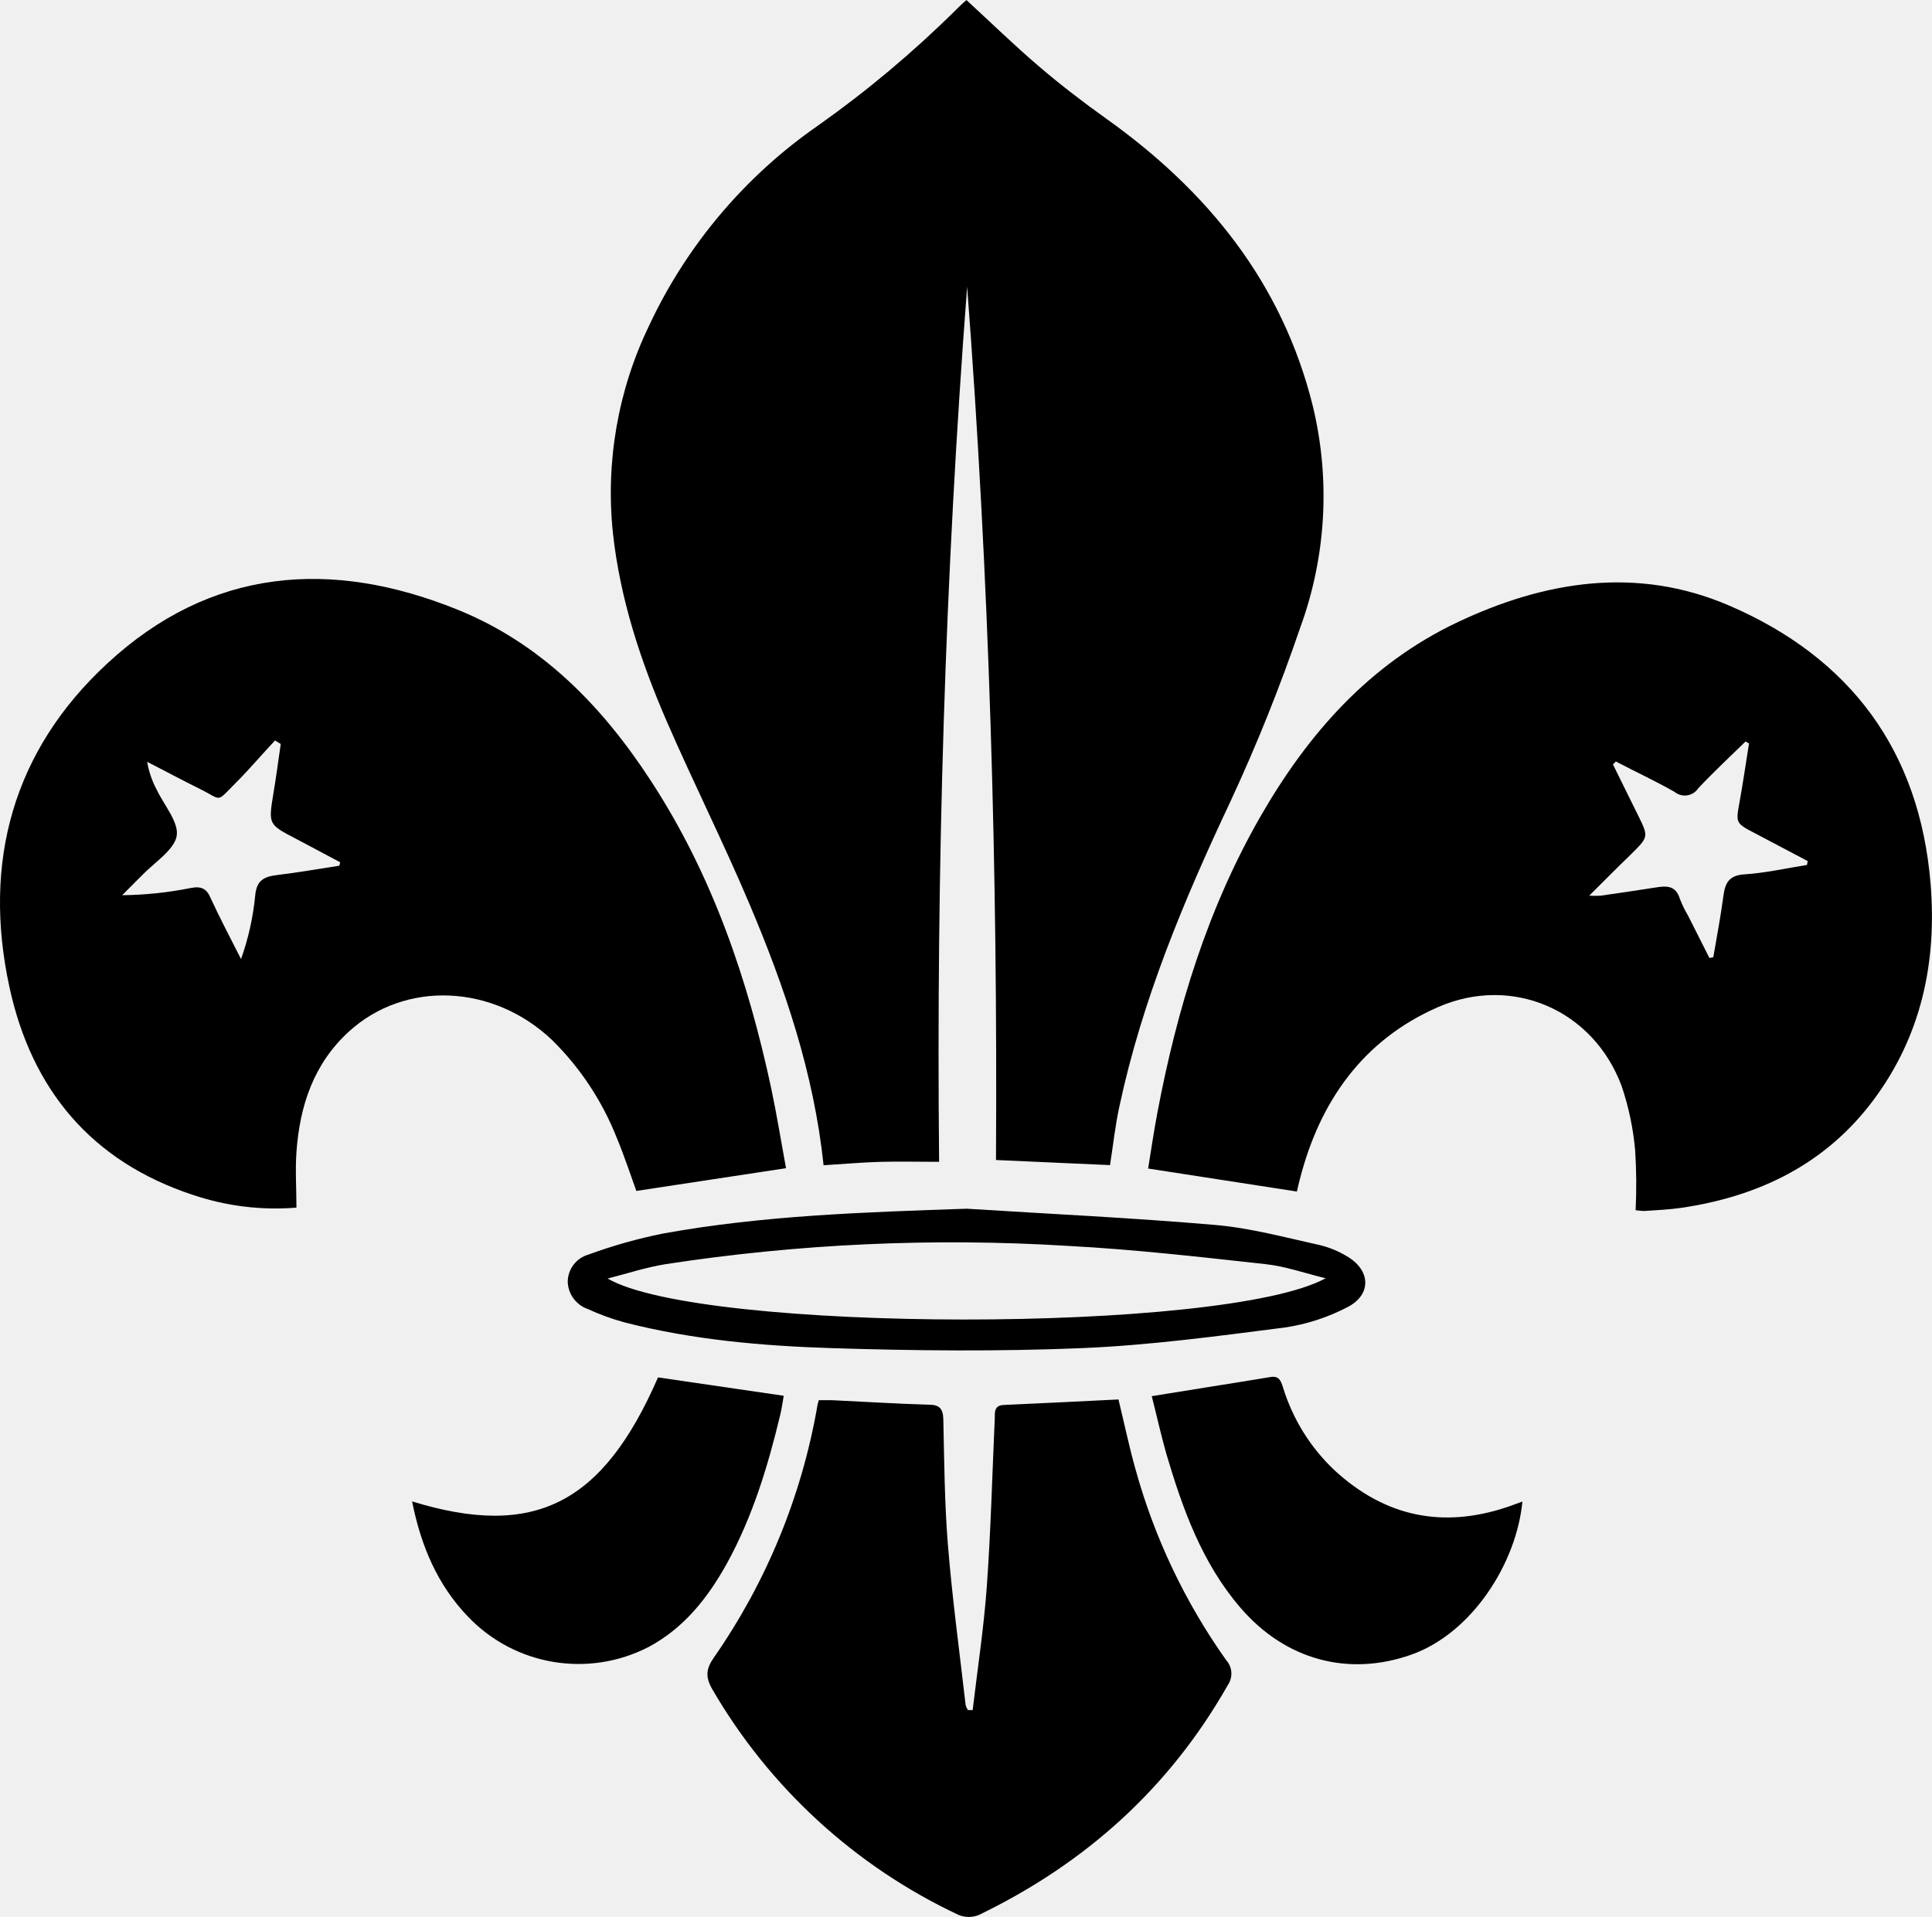
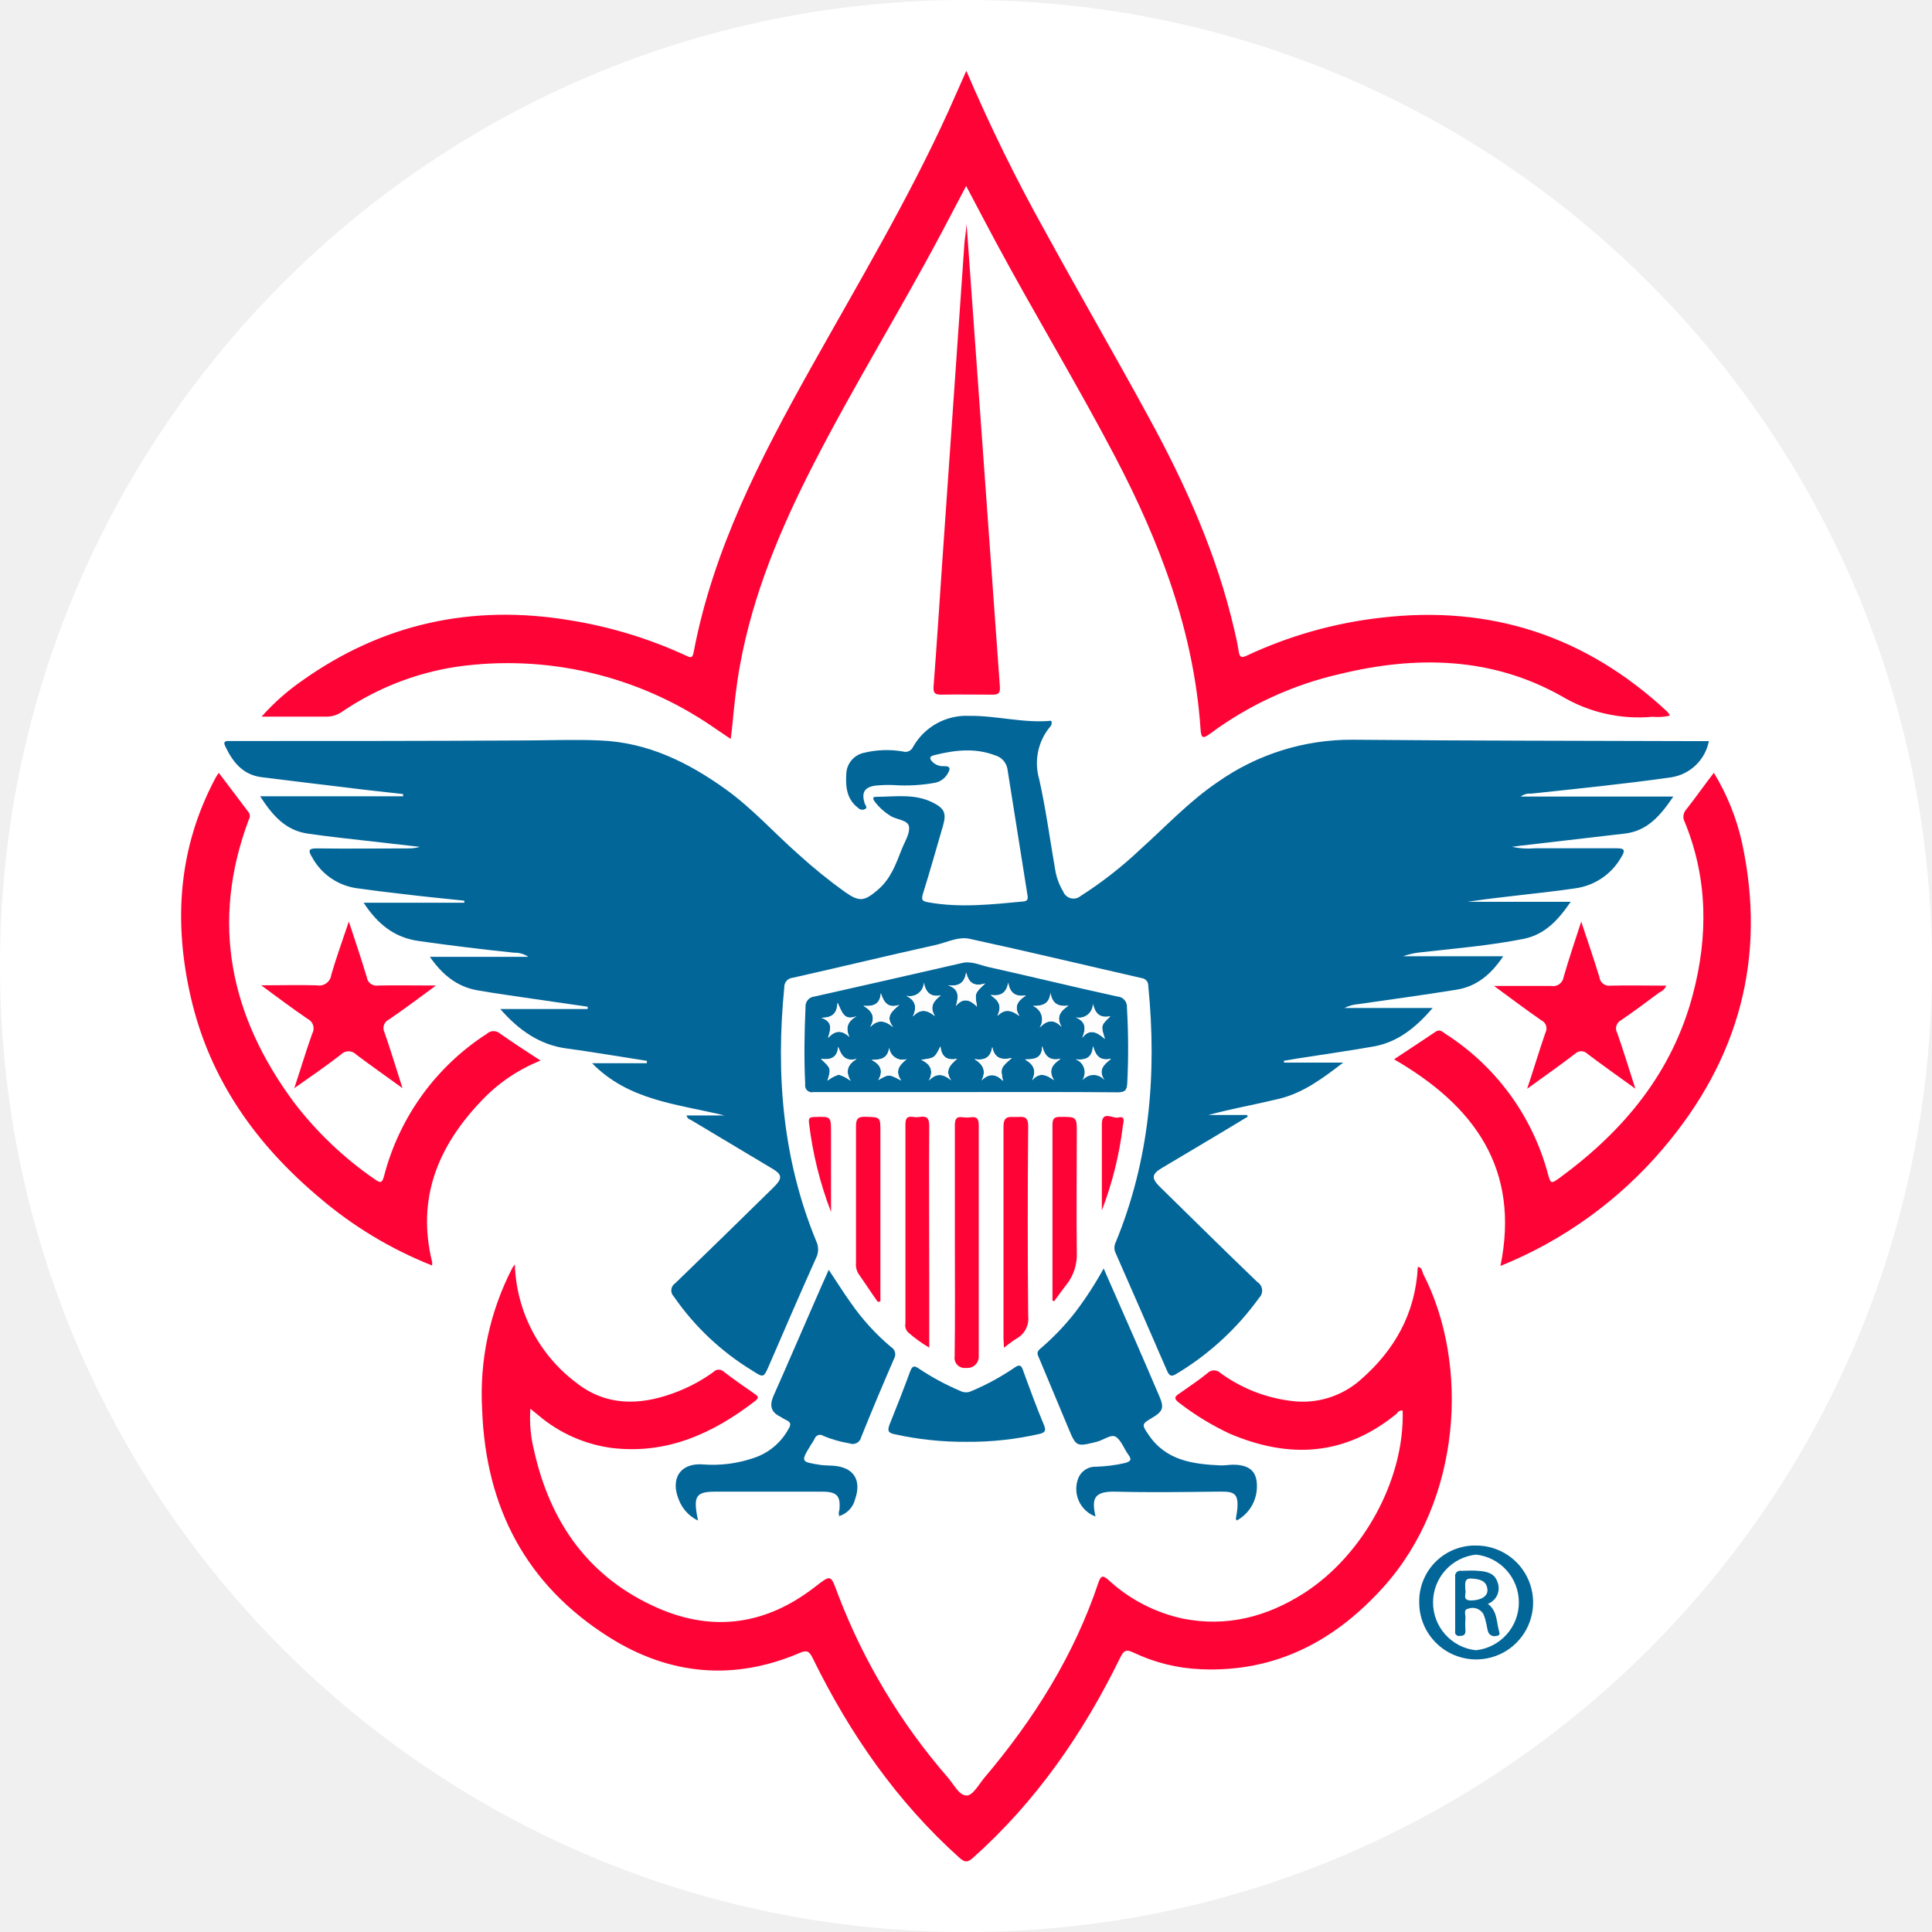
- <svg xmlns="http://www.w3.org/2000/svg" viewBox="0 0 288 285.81">
-   <path d="M165.47,174.8l-17-.76c0.26-43.49-1-86.87-4.3-130.2-3.31,43.28-4.61,86.62-4.18,130.47-3,0-5.81-.07-8.62,0s-5.63.33-8.6,0.51c-1.45-13.78-5.8-26.56-11.07-39-3.88-9.17-8.36-18.09-12.33-27.23-3.9-9-6.94-18.26-8-28a57.38,57.38,0,0,1,5.41-31A75,75,0,0,1,122,19.77,162.87,162.87,0,0,0,142.41,2.65c0.51-.5,1-1,1.66-1.55,3.64,3.35,7.13,6.75,10.82,9.9,3.21,2.74,6.56,5.32,10,7.77,15.13,10.79,26.23,24.45,30.8,42.82a57.11,57.11,0,0,1-1.87,33.08,263.32,263.32,0,0,1-10.38,25.87c-6.93,14.71-13.19,29.62-16.59,45.59C166.25,168.89,165.95,171.71,165.47,174.8Z" transform="translate(0 -1.09)" />
-   <path d="M117.17,175.26l-22.31,3.39c-0.93-2.55-1.8-5.23-2.88-7.82a42.28,42.28,0,0,0-9.67-14.67c-8.78-8.35-21.91-8.93-30.3-1.27-5.25,4.79-7.34,11.07-7.82,18-0.19,2.67,0,5.36,0,8.25a38.5,38.5,0,0,1-15.38-1.88C13.6,174.27,4.7,163.5,1.4,148.23-2.62,129.6,1.94,113,16,100c15.38-14.25,33.35-15.65,52.24-8,12.53,5.08,21.57,14.41,28.82,25.56,9.13,14,14.45,29.61,17.92,45.87C115.81,167.37,116.44,171.3,117.17,175.26Zm-66.59-45.1,0.13-.51c-2.21-1.17-4.41-2.36-6.62-3.52C40,124,40,124,40.76,119.37c0.41-2.45.73-4.91,1.09-7.36L41,111.49c-2,2.12-3.84,4.31-5.88,6.35-3,3-1.91,2.56-5.39.84-2.62-1.29-5.2-2.69-7.79-4a13.52,13.52,0,0,0,1.39,4.09c1.11,2.36,3.39,4.94,3,7s-3.35,3.94-5.21,5.87c-1,1-1.94,1.95-2.91,2.92a55.07,55.07,0,0,0,10.2-1.07c1.57-.31,2.38.05,3,1.52,1.41,3.07,3,6.05,4.52,9.07a39.38,39.38,0,0,0,2.11-9.44c0.19-2.32,1.34-2.86,3.29-3.09C44.48,131.17,47.52,130.63,50.58,130.16Z" transform="translate(0 -1.09)" />
-   <path d="M193.33,178.74l-22.18-3.43c0.45-2.76.85-5.53,1.37-8.27,2.93-15.53,7.49-30.5,15.41-44.28,7.08-12.3,16.2-22.65,29.26-28.86s26.82-8.43,40.54-2.54c18.08,7.77,28.45,21.66,30.06,41.53,0.95,11.67-1.38,22.64-8.51,32.2s-17.1,14.4-28.73,16.09c-1.8.26-3.62,0.33-5.43,0.46a9,9,0,0,1-1.3-.12,79.4,79.4,0,0,0-.07-8.92,41.25,41.25,0,0,0-2-9.54c-4.2-11.39-16.33-16.68-27.45-11.79s-17.55,14-20.53,25.62C193.6,177.5,193.47,178.13,193.33,178.74Zm43.56-44.11a15.58,15.58,0,0,0,1.71,0c2.73-.39,5.47-0.79,8.19-1.22,1.6-.26,3-0.34,3.62,1.67a16.37,16.37,0,0,0,1.24,2.55l3.17,6.29,0.58-.12c0.51-3,1.1-6.06,1.5-9.11,0.26-1.95.82-3.09,3.14-3.24,3.12-.2,6.21-0.91,9.32-1.4l0.11-.58-7.79-4.11c-3-1.56-2.93-1.54-2.36-4.75,0.52-2.88.94-5.78,1.4-8.67l-0.51-.3c-2.37,2.32-4.81,4.57-7.07,7a2.4,2.4,0,0,1-3.51.52c-2.85-1.63-5.83-3-8.76-4.54l-0.43.44c1.24,2.51,2.47,5,3.71,7.52,1.62,3.27,1.62,3.26-1,5.86C241.14,130.38,239.17,132.37,236.89,134.64Z" transform="translate(0 -1.09)" />
-   <path d="M145,256c0.72-6.12,1.66-12.22,2.1-18.35,0.6-8.35.81-16.73,1.19-25.09,0-.94-0.09-1.95,1.35-2,5.67-.25,11.34-0.54,17.09-0.82,0.86,3.55,1.58,7,2.54,10.42a91.15,91.15,0,0,0,13.51,28.44,3,3,0,0,1,.25,3.72c-8.73,15.39-21.28,26.63-37.12,34.28a4,4,0,0,1-3,0,83.44,83.44,0,0,1-36.78-33.74c-1-1.79-.87-3,0.3-4.66a93.75,93.75,0,0,0,15.4-37.43c0-.21.1-0.42,0.23-0.92,0.64,0,1.34,0,2,0,4.8,0.23,9.6.53,14.4,0.67,1.6,0,2.12.6,2.16,2.19,0.14,6.26.18,12.54,0.69,18.78,0.65,8,1.73,15.9,2.64,23.84a2.48,2.48,0,0,0,.34.72H145Z" transform="translate(0 -1.09)" />
-   <path d="M171.69,209.25c6.07-1,11.88-1.89,17.67-2.85,1.3-.22,1.56.52,1.89,1.52A28.4,28.4,0,0,0,199,220.36q11.21,10.27,25.67,5.42c0.75-.25,1.49-0.54,2.27-0.82-0.85,9.11-7.46,19.62-16.59,22.84-9.3,3.28-18.7.83-25.43-7-5.74-6.66-8.63-14.75-11.07-23C173.06,215,172.44,212.19,171.69,209.25Z" transform="translate(0 -1.09)" />
-   <path d="M61.43,224.94c18.22,5.61,28.44.39,36.66-18.49l18.74,2.74c-0.16.89-.29,1.86-0.51,2.8-1.85,7.72-4.15,15.29-8,22.27-2.84,5.1-6.39,9.59-11.65,12.39a22.77,22.77,0,0,1-26.89-4.51C65.2,237.38,62.75,231.57,61.43,224.94Z" transform="translate(0 -1.09)" />
-   <path d="M144.12,181.3c12.35,0.78,24.71,1.36,37,2.42,5.25,0.45,10.43,1.86,15.61,3a14.26,14.26,0,0,1,4,1.64c3.63,2.08,3.78,5.79.07,7.65a29.58,29.58,0,0,1-9.25,3c-10.09,1.29-20.21,2.66-30.36,3.08-12.36.51-24.77,0.39-37.14,0-10.38-.33-20.77-1.23-30.91-3.83a35.09,35.09,0,0,1-5.51-2,4.47,4.47,0,0,1-3-4,4.25,4.25,0,0,1,3.09-4.12A75.29,75.29,0,0,1,98.84,185C113.8,182.29,128.93,181.82,144.12,181.3Zm53.49,10.37c-3-.72-5.95-1.78-9-2.11-9.75-1.07-19.51-2.19-29.3-2.71a281.57,281.57,0,0,0-60.1,2.72c-2.92.47-5.76,1.41-8.63,2.14C104.37,199.78,182.49,199.95,197.61,191.67Z" transform="translate(0 -1.09)" />
+ <svg xmlns="http://www.w3.org/2000/svg" viewBox="0 0 288 288">
+   <defs>
+     <style>.a{fill:#fff;}.b{fill:#026699;}.c{fill:#fe0436;}.d{fill:#fefdfd;}</style>
+   </defs>
+   <circle class="a" cx="144" cy="144" r="144" />
+   <path class="b" d="M191.42,158.4h8.81c-3.19,2.45-6,4.54-9.66,5.42s-7,1.46-10.44,2.39h5.77l0.1,0.25-4.77,2.87-8.08,4.81c-1.46.87-1.53,1.52-.28,2.75,4.84,4.75,9.66,9.51,14.55,14.21a1.51,1.51,0,0,1,.28,2.36,41.37,41.37,0,0,1-12.34,11.34c-0.81.52-1.1,0.22-1.41-.51q-3.8-8.77-7.65-17.51a1.79,1.79,0,0,1,0-1.55c5.08-12.32,6.17-25.15,4.87-38.28a1.11,1.11,0,0,0-1-1.15c-8.54-1.95-17.07-4-25.62-5.85-1.73-.38-3.41.55-5.1,0.92-7.1,1.57-14.17,3.29-21.26,4.88a1.38,1.38,0,0,0-1.28,1.46c-1.28,13-.24,25.67,4.78,37.85a2.84,2.84,0,0,1-.06,2.51c-2.38,5.31-4.69,10.65-7,16-0.8,1.83-.79,1.84-2.54.71a38.58,38.58,0,0,1-11.64-11,1.28,1.28,0,0,1,.22-2q7.31-7.07,14.56-14.2c1.5-1.47,1.43-2-.32-3l-11.92-7.13a0.93,0.93,0,0,1-.66-0.67H108c-6.91-1.7-14.24-2.16-19.74-7.79h8.17l0-.35-5.21-.83c-2.21-.34-4.43-0.71-6.65-1-4.09-.53-7.19-2.69-10-5.9H87.6l0-.34-8.28-1.2c-2.71-.4-5.42-0.77-8.12-1.24-3.07-.53-5.28-2.34-7.12-5H78.75a3.55,3.55,0,0,0-2.11-.61q-7.14-.74-14.24-1.75c-3.65-.51-6.14-2.56-8.19-5.7h15l0-.31c-3.09-.32-6.17-0.62-9.25-1q-3.41-.38-6.82-0.86a9,9,0,0,1-6.62-4.62c-0.55-.9-0.62-1.33.71-1.31,4.54,0.06,9.07,0,13.61,0a5.94,5.94,0,0,0,1.75-.23l-11.86-1.35c-1.63-.19-3.26-0.39-4.89-0.63-3.3-.49-5.23-2.72-7.06-5.56H60.09l0-.33c-2.89-.32-5.77-0.63-8.66-1q-6.23-.74-12.46-1.52c-2.8-.36-4.29-2.28-5.41-4.64-0.3-.64,0-0.77.57-0.75,0.8,0,1.59,0,2.39,0,13.76,0,27.52,0,41.28-.08,3.89,0,7.77-.18,11.66,0,7.09,0.28,13.14,3.26,18.78,7.32,3.94,2.84,7.17,6.47,10.79,9.66A78.19,78.19,0,0,0,126,133c2.13,1.48,2.85,1.35,4.83-.33s2.72-3.88,3.6-6.1c0.44-1.11,1.24-2.32,1.07-3.35s-1.87-1-2.8-1.62a8.67,8.67,0,0,1-2.23-2c-0.21-.28-0.6-0.83.12-0.82,2.81,0,5.69-.51,8.39.82,1.75,0.87,2.14,1.55,1.61,3.43-1,3.4-1.94,6.8-3,10.17-0.31,1-.07,1.15.82,1.31,4.73,0.85,9.44.31,14.15-.13,0.63-.06.69-0.37,0.61-0.9-1-6.3-2-12.6-3-18.89a2.57,2.57,0,0,0-1.86-2c-3-1.15-6.08-.77-9.11,0-0.79.2-.57,0.65-0.11,1.06a2.15,2.15,0,0,0,1.51.56c1.31-.06,1,0.57.59,1.24a2.79,2.79,0,0,1-1.94,1.26,24.8,24.8,0,0,1-6,.32,19.2,19.2,0,0,0-2.83.09c-1.62.26-2,1.08-1.53,2.64,0.08,0.26.44,0.53,0.15,0.79a0.85,0.85,0,0,1-1.1-.1c-1.67-1.25-1.91-3.07-1.79-5a3.33,3.33,0,0,1,2.64-3.23,14.26,14.26,0,0,1,5.79-.2,1.25,1.25,0,0,0,1.53-.68,9.12,9.12,0,0,1,8.32-4.63c4.13-.05,8.18,1.13,12.27.73a0.81,0.81,0,0,1-.21.95,8.5,8.5,0,0,0-1.58,7.76c1,4.46,1.6,9,2.39,13.53a9.1,9.1,0,0,0,1.18,3.2,1.65,1.65,0,0,0,2.6.69A59.52,59.52,0,0,0,170,126.6c3.78-3.39,7.24-7.12,11.49-10a34.59,34.59,0,0,1,20.17-6.33c17.25,0.16,34.5.15,51.74,0.21h1.34a6.77,6.77,0,0,1-5.59,5.39c-7,1-13.94,1.69-20.93,2.44a2.23,2.23,0,0,0-1.54.43h22.76c-1.9,2.8-3.83,5.12-7.23,5.52l-15.59,1.81-1.22.17a11.6,11.6,0,0,0,3.45.21c4,0,8.08,0,12.12,0,1.28,0,1.31.33,0.72,1.31a9.33,9.33,0,0,1-6.92,4.67c-5.32.78-10.68,1.19-16,2h15.37c-1.87,2.74-3.85,4.88-7,5.52-5,1-10.16,1.43-15.25,2a10.93,10.93,0,0,0-2.74.6h14.93c-1.81,2.71-4,4.55-7.08,5-4.82.78-9.65,1.43-14.48,2.13a5.6,5.6,0,0,0-2.12.58h13.17c-2.52,2.91-5.19,5.1-8.83,5.74s-7.57,1.2-11.36,1.79l-2,.34Z" />
+   <path class="c" d="M144.05,10.56A254,254,0,0,0,156,34.85C161,44,166.27,53.07,171.27,62.26c5.47,10,10.14,20.43,12.73,31.65,0.24,1,.47,2,0.63,3.07s0.42,1.14,1.34.7a64,64,0,0,1,19.91-5.6Q230.35,89.2,248.44,106a2.59,2.59,0,0,1,.3.33,2.64,2.64,0,0,1,.18.35,8.07,8.07,0,0,1-2.59.17,22.43,22.43,0,0,1-13.56-3.08c-10.41-5.86-21.68-6.07-33.1-3.28a51.62,51.62,0,0,0-19.27,8.87c-1.15.87-1.35,0.6-1.44-.72-1-14.56-6.06-27.83-12.76-40.61-5.67-10.81-12-21.25-17.78-32-1.45-2.7-2.87-5.42-4.4-8.31-1.28,2.44-2.47,4.73-3.68,7-6.19,11.66-13.15,22.9-19.16,34.65-4.85,9.48-8.95,19.24-10.87,29.79-0.53,2.89-.85,5.81-1.12,8.74-0.06.69-.16,1.37-0.26,2.26-1-.68-1.84-1.26-2.7-1.83A54,54,0,0,0,68,99.4a41.36,41.36,0,0,0-17.1,6.76,4,4,0,0,1-2.36.67c-3.08,0-6.16,0-9.55,0a34.11,34.11,0,0,1,6-5.33c12-8.55,25.33-11.44,39.84-9.06a66.6,66.6,0,0,1,17.39,5.27c0.61,0.29,1,.53,1.18-0.48,2.9-15.31,9.95-28.92,17.45-42.34,7.07-12.65,14.52-25.1,20.53-38.32C142.24,14.63,143.1,12.69,144.05,10.56Z" />
+   <path class="c" d="M76.75,188.48a22.89,22.89,0,0,0,9.18,17.66c4.35,3.43,9.3,3.4,14.33,1.58a24.14,24.14,0,0,0,6.07-3.18,1.08,1.08,0,0,1,1.55-.07c1.5,1.15,3.06,2.23,4.61,3.31,0.51,0.35.72,0.56,0.08,1.06-6.32,4.87-13.19,8-21.42,7a21.22,21.22,0,0,1-10.79-4.78L79.06,210a19.75,19.75,0,0,0,.54,6.17C82,227,87.83,235.26,98.16,239.75c8.29,3.6,16.15,2.38,23.31-3.18,2.44-1.89,2.35-1.87,3.41,1A91.11,91.11,0,0,0,141.32,265c0.86,1,1.68,2.7,2.79,2.65,0.92,0,1.81-1.67,2.64-2.66,7.37-8.7,13.36-18.22,17-29.1,0.36-1.07.7-1.06,1.46-.39a23.72,23.72,0,0,0,11.14,5.79c6.51,1.28,12.44-.25,18-3.78,8.91-5.71,15.06-17.06,14.74-27.24a0.81,0.81,0,0,0-.86.44c-7.68,6.31-16,6.81-24.93,3a40.3,40.3,0,0,1-7.51-4.58c-0.93-.67-0.63-1,0.09-1.45,1.4-1,2.8-1.91,4.13-3a1.36,1.36,0,0,1,1.93,0,22.51,22.51,0,0,0,10.59,4.16,13,13,0,0,0,10.27-3.14c5.1-4.44,8.21-9.94,8.55-16.85,0.66,0.07.63,0.7,0.82,1.08,6.89,13.44,5.73,33.68-5.94,46.65-7.27,8.07-16.1,12.73-27.22,12.25a25.8,25.8,0,0,1-10.08-2.5c-1.1-.52-1.44-0.24-1.93.75-5.52,11.29-12.55,21.48-22,29.9-0.81.72-1.21,0.6-1.93,0-9.38-8.4-16.4-18.54-21.91-29.78-0.53-1.08-.88-1.27-2-0.78-9.82,4.19-19.39,3.27-28.29-2.32-12.42-7.8-18.48-19.36-19-34A40.83,40.83,0,0,1,76.38,189C76.44,188.89,76.53,188.79,76.75,188.48Z" />
+   <path class="c" d="M255.48,115.2a34.15,34.15,0,0,1,4.18,10.33c3.74,17.17-.43,32.38-11.73,45.66a62.46,62.46,0,0,1-24.26,17.52c2.95-14.46-3.87-23.87-15.86-30.8,2-1.33,4.11-2.71,6.19-4.11,0.64-.43,1,0,1.46.31a35.72,35.72,0,0,1,15.24,20.71c0.47,1.71.48,1.72,1.94,0.65,9.52-7,16.68-15.68,19.73-27.29,2.27-8.64,2.21-17.25-1.23-25.65a1.61,1.61,0,0,1,.23-1.87C252.75,118.92,254,117.11,255.48,115.2Z" />
+   <path class="c" d="M64.35,188.62a59.68,59.68,0,0,1-16.78-10.13c-9.45-7.95-16.3-17.6-19.11-29.76-2.62-11.33-1.9-22.35,3.68-32.79,0.11-.21.25-0.4,0.47-0.74,1.54,2,3,4,4.47,5.91a1,1,0,0,1,0,1.09c-5.73,15.3-2.79,29.24,6.71,42.09a52.9,52.9,0,0,0,12.07,11.5c0.86,0.61,1.11.58,1.4-.52A35.93,35.93,0,0,1,72.58,154.1a1.47,1.47,0,0,1,2,0c1.9,1.34,3.85,2.6,6,4a24.63,24.63,0,0,0-8.82,6c-6.44,6.75-9.68,14.51-7.35,24a2,2,0,0,1,0,.57Z" />
+   <path class="b" d="M144,162.79c-7.58,0-15.16,0-22.73,0a1,1,0,0,1-1.24-1.15c-0.18-3.84-.13-7.67.05-11.51a1.46,1.46,0,0,1,1.35-1.58q11-2.47,22-5c1.4-.32,2.65.32,3.93,0.61,6.41,1.42,12.8,3,19.21,4.39a1.51,1.51,0,0,1,1.42,1.66,102.23,102.23,0,0,1,.05,11.2c-0.05,1.07-.29,1.42-1.44,1.42C159.06,162.76,151.53,162.79,144,162.79Zm14.25-9.71c-0.86-1.48-.18-2.37,1-3.16-1.51.18-2.45-.29-2.67-1.91-0.17,1.65-1.19,2-2.62,1.95a2.15,2.15,0,0,1,1,3.22C156.08,152,157.08,151.87,158.25,153.08Zm-24.18-3.28c-1.74.58-2.32-.41-2.77-1.73-0.13,1.68-1.15,2-2.59,1.87,1.32,0.78,1.84,1.71,1,3.17,1.14-1.19,2.19-1,3.42,0C131.94,151.55,132.92,150.76,134.07,149.79Zm3.65-3.31a2.09,2.09,0,0,1-2.65,1.95c1.45,0.71,1.62,1.72,1,3.09,1.1-1.21,2.14-1,3.26-.06-0.85-1.39-.2-2.26.88-3.08C138.69,148.67,138,147.93,137.72,146.49Zm9.15,0.11c-1.86.57-2.49-.26-2.85-1.63-0.23,1.54-1.06,2.11-2.69,1.91,1.73,0.59,1.55,1.76,1.17,3.07,1.13-1.33,2.13-.86,3.14.11C145.29,148.06,145.29,148.06,146.87,146.6Zm6.07,1.79c-1.49.23-2.38-.29-2.63-1.85-0.26,1.55-1.13,2.08-2.62,1.85,1.2,0.77,1.77,1.65,1,3.09,1.12-1.2,2.16-.84,3.28,0C151.06,150,151.78,149.16,152.94,148.39Zm-29.58,12.7a4.82,4.82,0,0,1,1.68-.89,5,5,0,0,1,1.77.92c-0.87-1.53-.36-2.48.9-3.27-1.72.44-2.29-.54-2.75-1.8-0.12,1.63-1.12,2-2.57,1.8C123.9,159.27,123.9,159.27,123.36,161.09Zm15.1,0c1.12-1.21,2.17-1,3.32-.05-1-1.48-.12-2.33.9-3.2-1.5.29-2.32-.26-2.49-1.85-0.86,1.72-.86,1.72-2.86,2C138.8,158.67,139.18,159.66,138.46,161.1Zm15.4-.05c1.12-1.29,2.14-.82,3.25,0-0.91-1.47-.23-2.36,1-3.18-1.59.37-2.36-.33-2.74-1.9,0,1.91-1.21,2-2.56,2C154.08,158.68,154.56,159.61,153.86,161Zm6.49-3.14a2.07,2.07,0,0,1,1,3.18,2.1,2.1,0,0,1,3.3-.06c-1-1.52-.09-2.34,1-3.17-1.64.39-2.3-.44-2.7-1.89C162.82,157.68,161.87,158.07,160.35,157.91Zm-9.52-.2c-1.81.43-2.62-.16-2.92-1.64-0.23,1.61-1.16,2.05-2.65,1.82,1.27,0.77,1.8,1.71,1.06,3.17,1.12-1.13,2.13-1,3.18.06C149.13,159.2,149.13,159.2,150.83,157.71ZM130.93,161c1.57-.9,1.57-0.9,3.41.07-1-1.48-.22-2.35.83-3.19a2,2,0,0,1-2.61-1.7c-0.21,1.65-1.32,1.8-2.61,1.82C131.31,158.7,131.7,159.63,130.93,161Zm-4.31-6.39c-0.64-1.37-.28-2.33,1.07-3.12-1.89.74-2.17-.68-2.81-2-0.05,1.78-1,2.21-2.41,2.23,1.74,0.62,1.36,1.78,1,3C124.45,153.61,125.46,153.49,126.62,154.58Zm34.72,0.11c1.05-1.42,2.14-.9,3.38.16-0.63-2-.63-2,0.81-3.37-1.59.34-2.27-.45-2.59-1.84a2.07,2.07,0,0,1-2.57,2C161.89,152.3,161.91,153.31,161.34,154.69Z" />
+   <path class="b" d="M164.52,189.09c1.62,3.68,3.14,7.13,4.65,10.59q1.85,4.24,3.67,8.5c0.71,1.67.52,2.21-1.06,3.15s-1.64,1-.55,2.57c2.61,3.86,6.64,4.36,10.79,4.55,0.74,0,1.49-.15,2.23-0.1,2.27,0.15,3.21,1.21,3.11,3.49a5.76,5.76,0,0,1-3,4.82,0.83,0.83,0,0,1-.13-0.3c0.84-4.35-.48-4-3.18-4-4.89.06-9.78,0.13-14.66,0-3.46-.11-3.64,1.15-3.09,3.7a4.38,4.38,0,0,1-2.52-5.81,2.74,2.74,0,0,1,2.64-1.61,22.15,22.15,0,0,0,4.28-.55c0.95-.26,1-0.58.47-1.29s-1-2-1.75-2.56-1.9.43-2.88,0.67c-3.13.78-3.11,0.8-4.35-2.19q-2.12-5.1-4.26-10.19c-0.21-.5-0.52-0.91.09-1.43a37.83,37.83,0,0,0,5.27-5.49A53.6,53.6,0,0,0,164.52,189.09Z" />
+   <path class="b" d="M125.12,226a1.1,1.1,0,0,1,0-.86c0.23-2.14-.35-2.78-2.54-2.78h-16c-2.63,0-3.15.61-2.73,3.22,0.05,0.32.12,0.65,0.2,1.09a5.71,5.71,0,0,1-2.85-3.08c-1.35-3.24.27-5.61,3.73-5.28a18.88,18.88,0,0,0,7.33-.94,9.14,9.14,0,0,0,5.27-4.34c0.41-.67.4-1-0.35-1.36-0.32-.13-0.6-0.35-0.91-0.51-1.32-.66-1.58-1.6-1-3,2.12-4.77,4.18-9.57,6.27-14.35,0.63-1.45,1.27-2.9,2-4.52,1.17,1.76,2.21,3.42,3.34,5a34,34,0,0,0,5.92,6.49,1.27,1.27,0,0,1,.48,1.75q-2.53,5.81-4.9,11.69a1.3,1.3,0,0,1-1.76.94,17.81,17.81,0,0,1-3.86-1.1,0.85,0.85,0,0,0-1.33.43,9.13,9.13,0,0,1-.55.89c-1.54,2.53-1.54,2.54,1.48,3,0.59,0.08,1.19.07,1.79,0.11,3.06,0.19,4.33,2.08,3.32,5A3.52,3.52,0,0,1,125.1,226Z" />
+   <path class="c" d="M144.09,33.4c0.6,8.31,1.18,16.4,1.76,24.5q1.59,22.22,3.2,44.43c0.08,1.1-.3,1.24-1.22,1.22-2.49,0-5-.05-7.48,0-1,0-1.26-.23-1.18-1.26,0.48-6.31.89-12.62,1.32-18.94q1.63-23.49,3.27-47C143.83,35.46,144,34.53,144.09,33.4Z" />
+   <path class="c" d="M235.71,137.38c1,3,1.9,5.62,2.71,8.28a1.45,1.45,0,0,0,1.65,1.27c2.74-.07,5.47,0,8.31,0a1.78,1.78,0,0,1-1,1c-1.88,1.39-3.75,2.8-5.69,4.12a1.41,1.41,0,0,0-.59,2c0.92,2.62,1.73,5.27,2.68,8.24-2.56-1.85-4.86-3.47-7.11-5.17a1.32,1.32,0,0,0-1.92,0c-2.24,1.71-4.55,3.33-7.1,5.18,1-3,1.8-5.68,2.72-8.35a1.33,1.33,0,0,0-.59-1.84c-2.29-1.58-4.5-3.26-7.07-5.14,3.08,0,5.78,0,8.48,0a1.59,1.59,0,0,0,1.9-1.34C233.85,143,234.74,140.37,235.71,137.38Z" />
+   <path class="c" d="M52,137.37c1,3,1.88,5.65,2.68,8.31a1.45,1.45,0,0,0,1.67,1.23c2.76-.06,5.53,0,8.64,0-2.49,1.82-4.69,3.49-7,5.06a1.41,1.41,0,0,0-.67,1.94c0.91,2.62,1.71,5.27,2.68,8.3-2.52-1.83-4.74-3.38-6.89-5a1.58,1.58,0,0,0-2.3,0c-2.16,1.67-4.4,3.22-6.94,5,1-3,1.75-5.57,2.67-8.12a1.58,1.58,0,0,0-.69-2.21c-2.25-1.53-4.43-3.18-6.92-5,3,0,5.65-.08,8.3,0a1.82,1.82,0,0,0,2.16-1.6C50.12,142.8,51,140.32,52,137.37Z" />
+   <path class="b" d="M144.11,214.93a48.15,48.15,0,0,1-10.8-1.14c-1-.22-1-0.59-0.71-1.42,1.06-2.62,2.09-5.26,3.07-7.92,0.31-.84.6-0.94,1.33-0.42a37.46,37.46,0,0,0,6.16,3.32,1.88,1.88,0,0,0,1.69,0,36.48,36.48,0,0,0,6.4-3.49c0.71-.5,1-0.36,1.25.4,1,2.75,2,5.49,3.14,8.21,0.35,0.87.07,1.1-.72,1.29A46.91,46.91,0,0,1,144.11,214.93Z" />
+   <path class="c" d="M142.34,184.79c0-5.68,0-11.36,0-17,0-1,.21-1.38,1.2-1.24a4.58,4.58,0,0,0,1.19,0c0.93-.12,1.17.28,1.17,1.18q0,17.2,0,34.39a1.69,1.69,0,0,1-1.89,1.79,1.5,1.5,0,0,1-1.7-1.73C142.39,196.36,142.34,190.58,142.34,184.79Z" />
+   <path class="c" d="M138.52,200.89a20.64,20.64,0,0,1-3.13-2.26,1.48,1.48,0,0,1-.42-1.36q0-14.8,0-29.6c0-.89.18-1.32,1.14-1.17a3.41,3.41,0,0,0,1,0c1.11-.18,1.42.24,1.41,1.38-0.05,7.32,0,14.65,0,22v11Z" />
+   <path class="c" d="M149.65,200.9c0-.64-0.06-1-0.06-1.41,0-10.52,0-21,0-31.55,0-1.64.83-1.43,1.82-1.43s1.88-.29,1.86,1.39q-0.13,14.13,0,28.26a3.37,3.37,0,0,1-1.65,3.33C151,199.84,150.45,200.31,149.65,200.9Z" />
+   <path class="c" d="M130.85,194.07c-1-1.39-1.89-2.79-2.86-4.16a2.73,2.73,0,0,1-.39-1.71c0-6.78,0-13.56,0-20.34,0-1.17.37-1.41,1.45-1.38,2.19,0.07,2.19,0,2.19,2.24q0,11.89,0,23.78V194Z" />
+   <path class="c" d="M156.89,193.88q0-10.43,0-20.85c0-1.79,0-3.58,0-5.37,0-.93.27-1.17,1.18-1.17,2.45,0,2.45,0,2.45,2.41,0,5.92-.08,11.84,0,17.76a7.27,7.27,0,0,1-1.61,4.93c-0.61.77-1.17,1.58-1.76,2.37Z" />
+   <path class="b" d="M220,230.39a8.49,8.49,0,1,1-8.44,8.42A8.31,8.31,0,0,1,220,230.39Zm0.07,1.35A7.17,7.17,0,0,0,220,246,7.17,7.17,0,0,0,220,231.74Z" />
+   <path class="c" d="M123.88,180.66a54.74,54.74,0,0,1-3.28-13.24c-0.1-.81.15-0.89,0.84-0.91,2.44-.08,2.44-0.11,2.44,2.38Q123.88,174.77,123.88,180.66Z" />
+   <path class="c" d="M164.25,180.44c0-4.28,0-8.57,0-12.85,0-2.13,1.61-.81,2.44-1,1.14-.29.77,0.69,0.69,1.26A52.72,52.72,0,0,1,164.25,180.44Z" />
+   <polygon class="c" points="64.33 188.64 64.41 188.66 64.35 188.62 64.33 188.64" />
+   <path class="b" d="M125.1,226a0.65,0.65,0,0,1-.09.1,0.19,0.19,0,0,1-.08,0l0.18,0Z" />
+   <path class="d" d="M158.25,153.08c-1.16-1.21-2.17-1-3.25.09a2.15,2.15,0,0,0-1-3.22c1.43,0,2.45-.29,2.62-1.95,0.22,1.62,1.16,2.09,2.67,1.91C158.06,150.71,157.39,151.6,158.25,153.08Z" />
+   <path class="d" d="M134.07,149.79c-1.15,1-2.13,1.76-.93,3.31-1.23-1-2.28-1.2-3.42,0,0.83-1.46.31-2.4-1-3.17,1.44,0.12,2.46-.19,2.59-1.87C131.75,149.39,132.34,150.38,134.07,149.79Z" />
+   <path class="d" d="M137.72,146.49c0.28,1.45,1,2.18,2.54,1.89-1.08.83-1.73,1.69-.88,3.08-1.12-.92-2.17-1.15-3.26.06,0.58-1.36.41-2.38-1-3.09A2.09,2.09,0,0,0,137.72,146.49Z" />
+   <path class="d" d="M146.87,146.6c-1.58,1.46-1.58,1.46-1.23,3.45-1-1-2-1.45-3.14-.11,0.38-1.31.56-2.48-1.17-3.07,1.63,0.21,2.46-.37,2.69-1.91C144.37,146.34,145,147.17,146.87,146.6Z" />
+   <path class="d" d="M152.94,148.39c-1.16.77-1.88,1.59-1,3-1.12-.8-2.16-1.16-3.28,0,0.74-1.43.17-2.32-1-3.09,1.5,0.23,2.37-.29,2.62-1.85C150.56,148.1,151.45,148.62,152.94,148.39Z" />
+   <path class="d" d="M123.36,161.09c0.53-1.83.53-1.83-1-3.24,1.45,0.17,2.45-.17,2.57-1.8,0.46,1.27,1,2.24,2.75,1.8-1.26.79-1.77,1.74-.9,3.27a5,5,0,0,0-1.77-.92A4.82,4.82,0,0,0,123.36,161.09Z" />
+   <path class="d" d="M138.46,161.1c0.72-1.44.34-2.43-1.13-3.12,2-.26,2-0.26,2.86-2,0.17,1.59,1,2.14,2.49,1.85-1,.87-1.89,1.72-0.9,3.2C140.63,160.06,139.58,159.89,138.46,161.1Z" />
+   <path class="d" d="M153.86,161c0.7-1.43.22-2.36-1.06-3.1,1.35,0,2.55-.08,2.56-2,0.38,1.57,1.15,2.26,2.74,1.9-1.21.81-1.89,1.71-1,3.18C156,160.23,155,159.75,153.86,161Z" />
+   <path class="d" d="M160.35,157.91c1.52,0.16,2.47-.23,2.56-2,0.4,1.45,1.07,2.28,2.7,1.89-1.07.84-2,1.65-1,3.17a2.1,2.1,0,0,0-3.3.06A2.07,2.07,0,0,0,160.35,157.91Z" />
+   <path class="d" d="M150.83,157.71c-1.7,1.49-1.7,1.49-1.32,3.41-1-1-2.06-1.19-3.18-.06,0.74-1.45.21-2.4-1.06-3.17,1.49,0.23,2.42-.21,2.65-1.82C148.21,157.55,149,158.15,150.83,157.71Z" />
+   <path class="d" d="M130.93,161c0.78-1.34.38-2.27-1-3,1.29,0,2.4-.17,2.61-1.82a2,2,0,0,0,2.61,1.7c-1,.84-1.86,1.7-0.83,3.19C132.5,160.08,132.5,160.08,130.93,161Z" />
+   <path class="d" d="M126.62,154.58c-1.15-1.1-2.16-1-3.21.14,0.41-1.27.79-2.43-1-3,1.4,0,2.36-.44,2.41-2.23,0.65,1.33.93,2.75,2.81,2C126.34,152.25,126,153.21,126.62,154.58Z" />
+   <path class="d" d="M161.34,154.69c0.57-1.39.55-2.39-1-3.05a2.07,2.07,0,0,0,2.57-2c0.32,1.39,1,2.18,2.59,1.84-1.44,1.38-1.44,1.38-.81,3.37C163.49,153.8,162.39,153.27,161.34,154.69Z" />
+   <path class="b" d="M221.79,239.08c1.48,1.11,1.26,2.8,1.71,4.23,0.12,0.38-.1.54-0.46,0.56a1,1,0,0,1-1.21-.62c-0.15-.47-0.2-1-0.33-1.45a5.47,5.47,0,0,0-.41-1.26,1.87,1.87,0,0,0-2.24-.73c-0.75.15-.35,0.9-0.4,1.38a14.67,14.67,0,0,0,0,1.94c0,0.63-.35.72-0.86,0.74a0.59,0.59,0,0,1-.67-0.74c0-2.69,0-5.37,0-8.06a0.77,0.77,0,0,1,.89-0.91c0.84,0,1.69-.09,2.53,0,1.22,0.08,2.45.32,2.89,1.68A2.48,2.48,0,0,1,221.79,239.08ZM218.43,237c0.22,0.5-.58,1.61.9,1.58s2.49-.66,2.4-1.63c-0.12-1.34-1.16-1.54-2.25-1.63C218.16,235.19,218.44,236.13,218.43,237Z" />
</svg>
